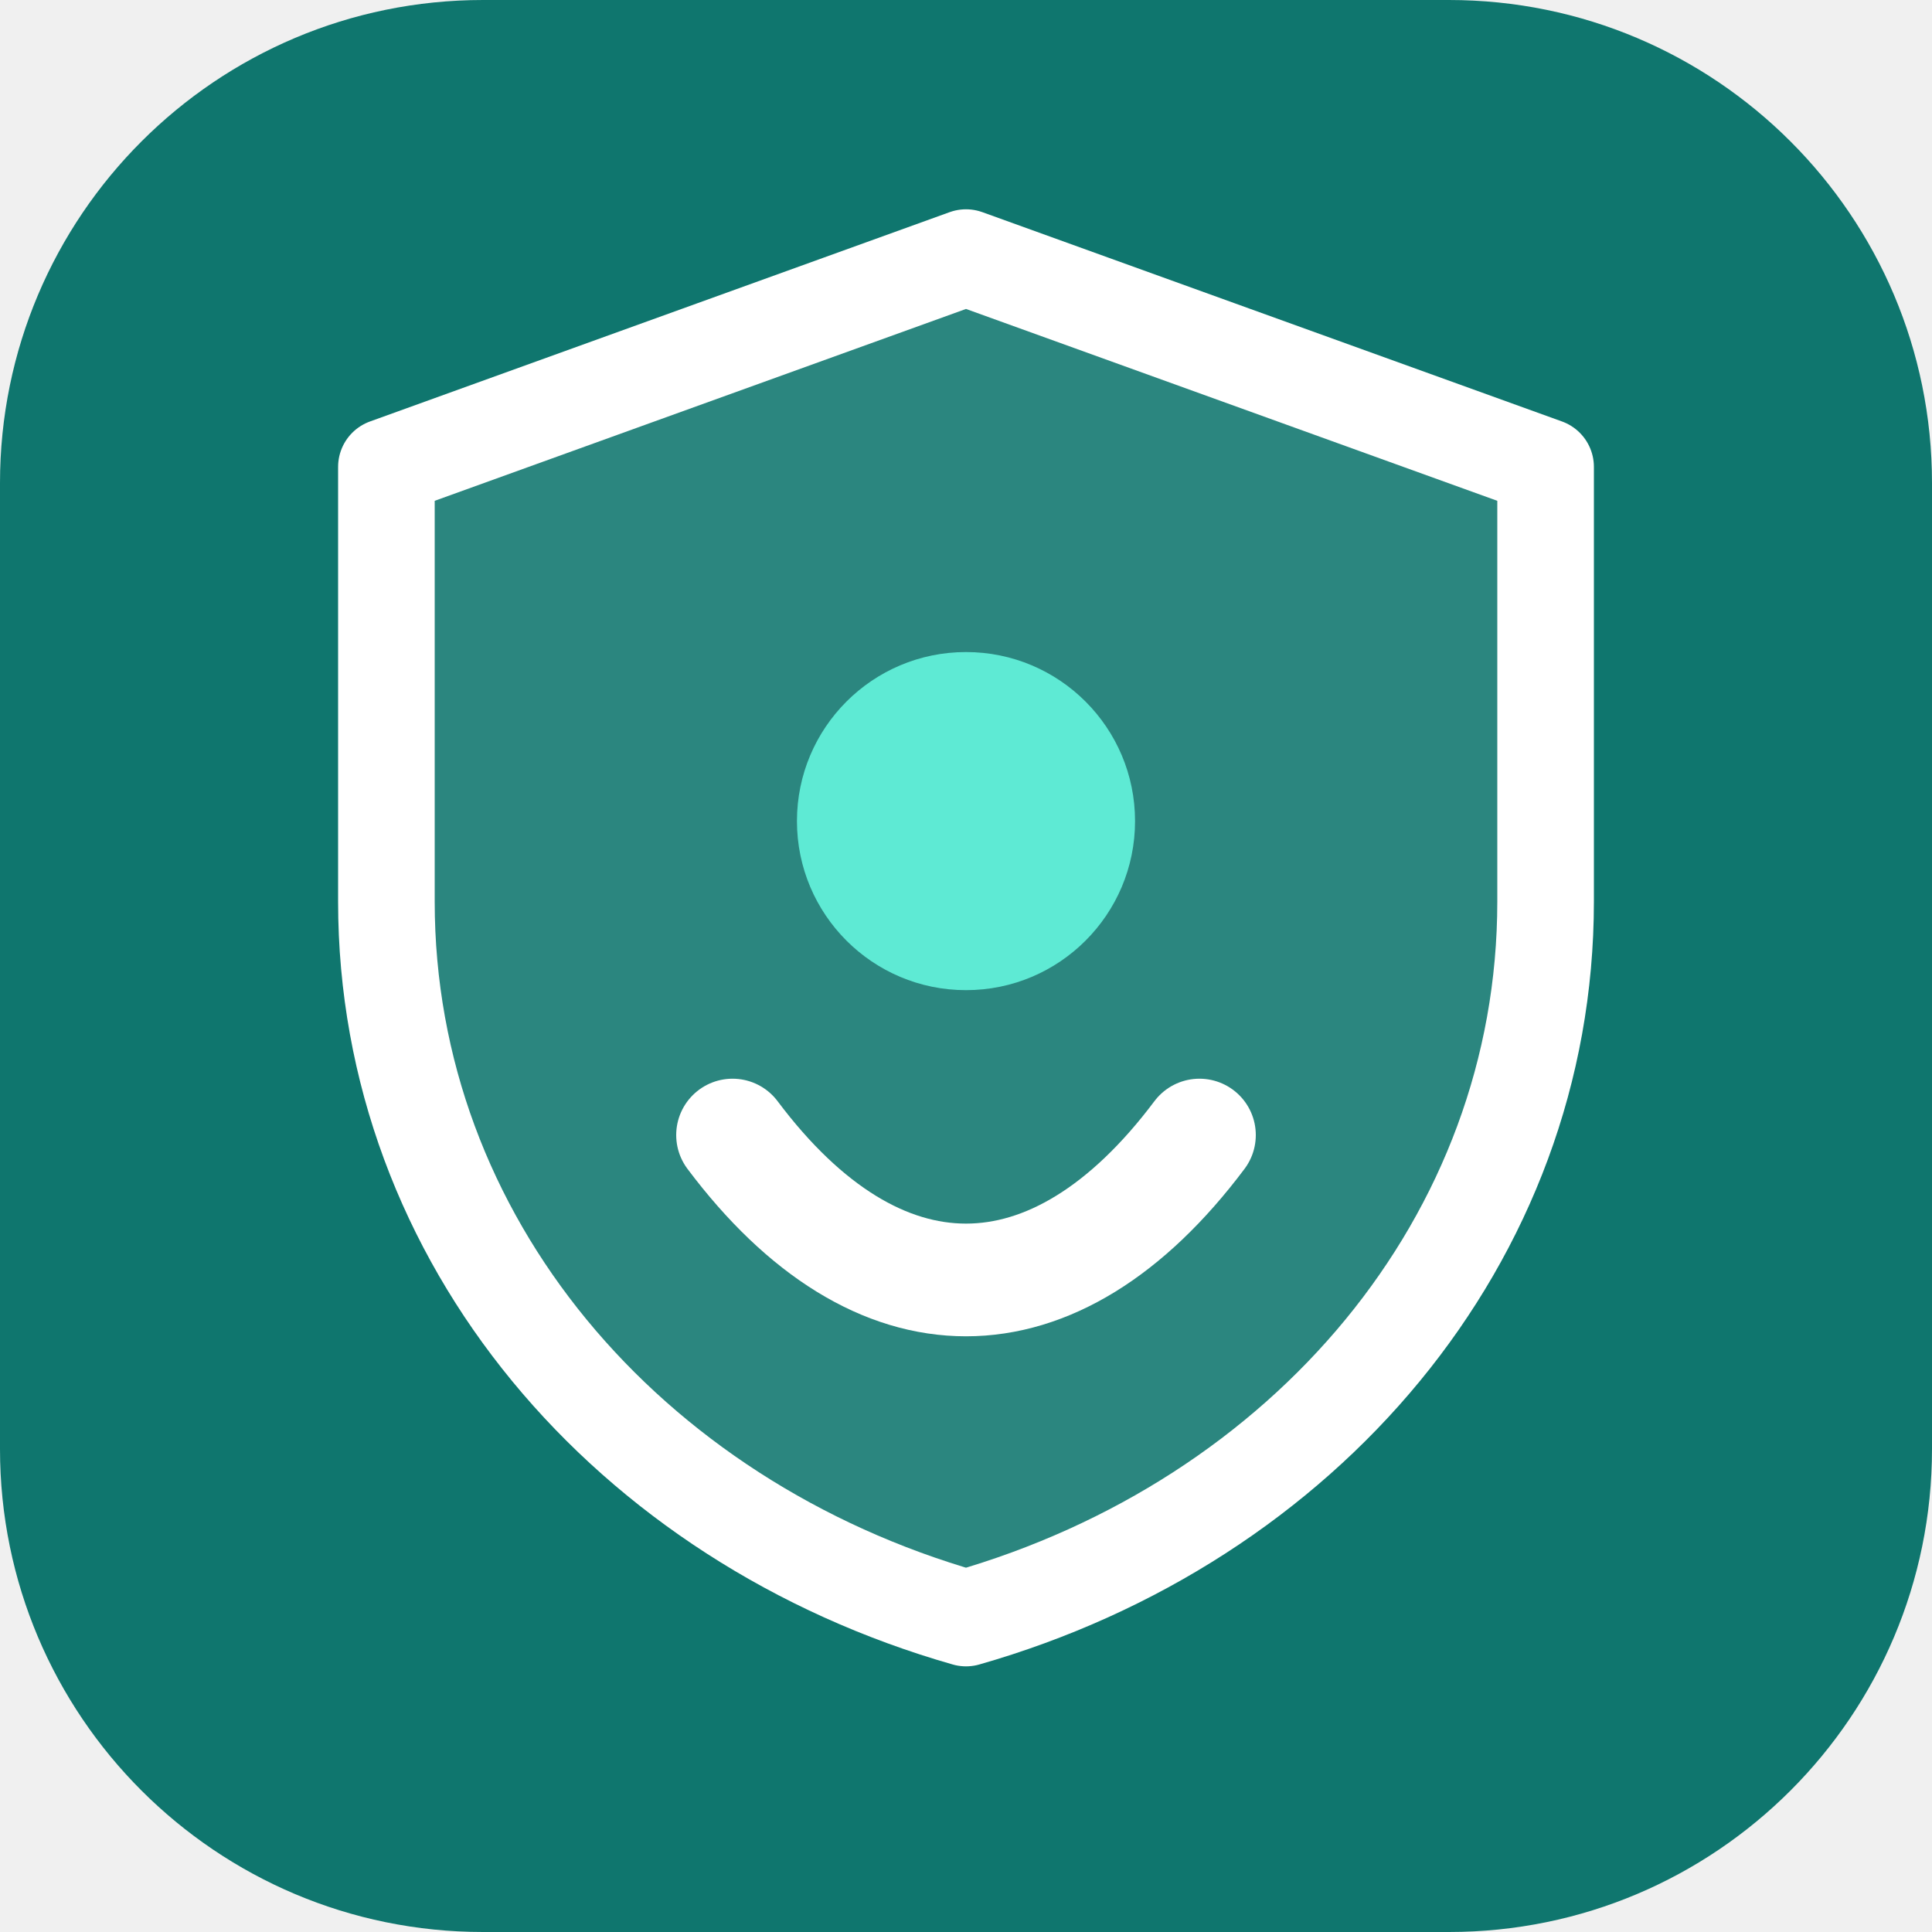
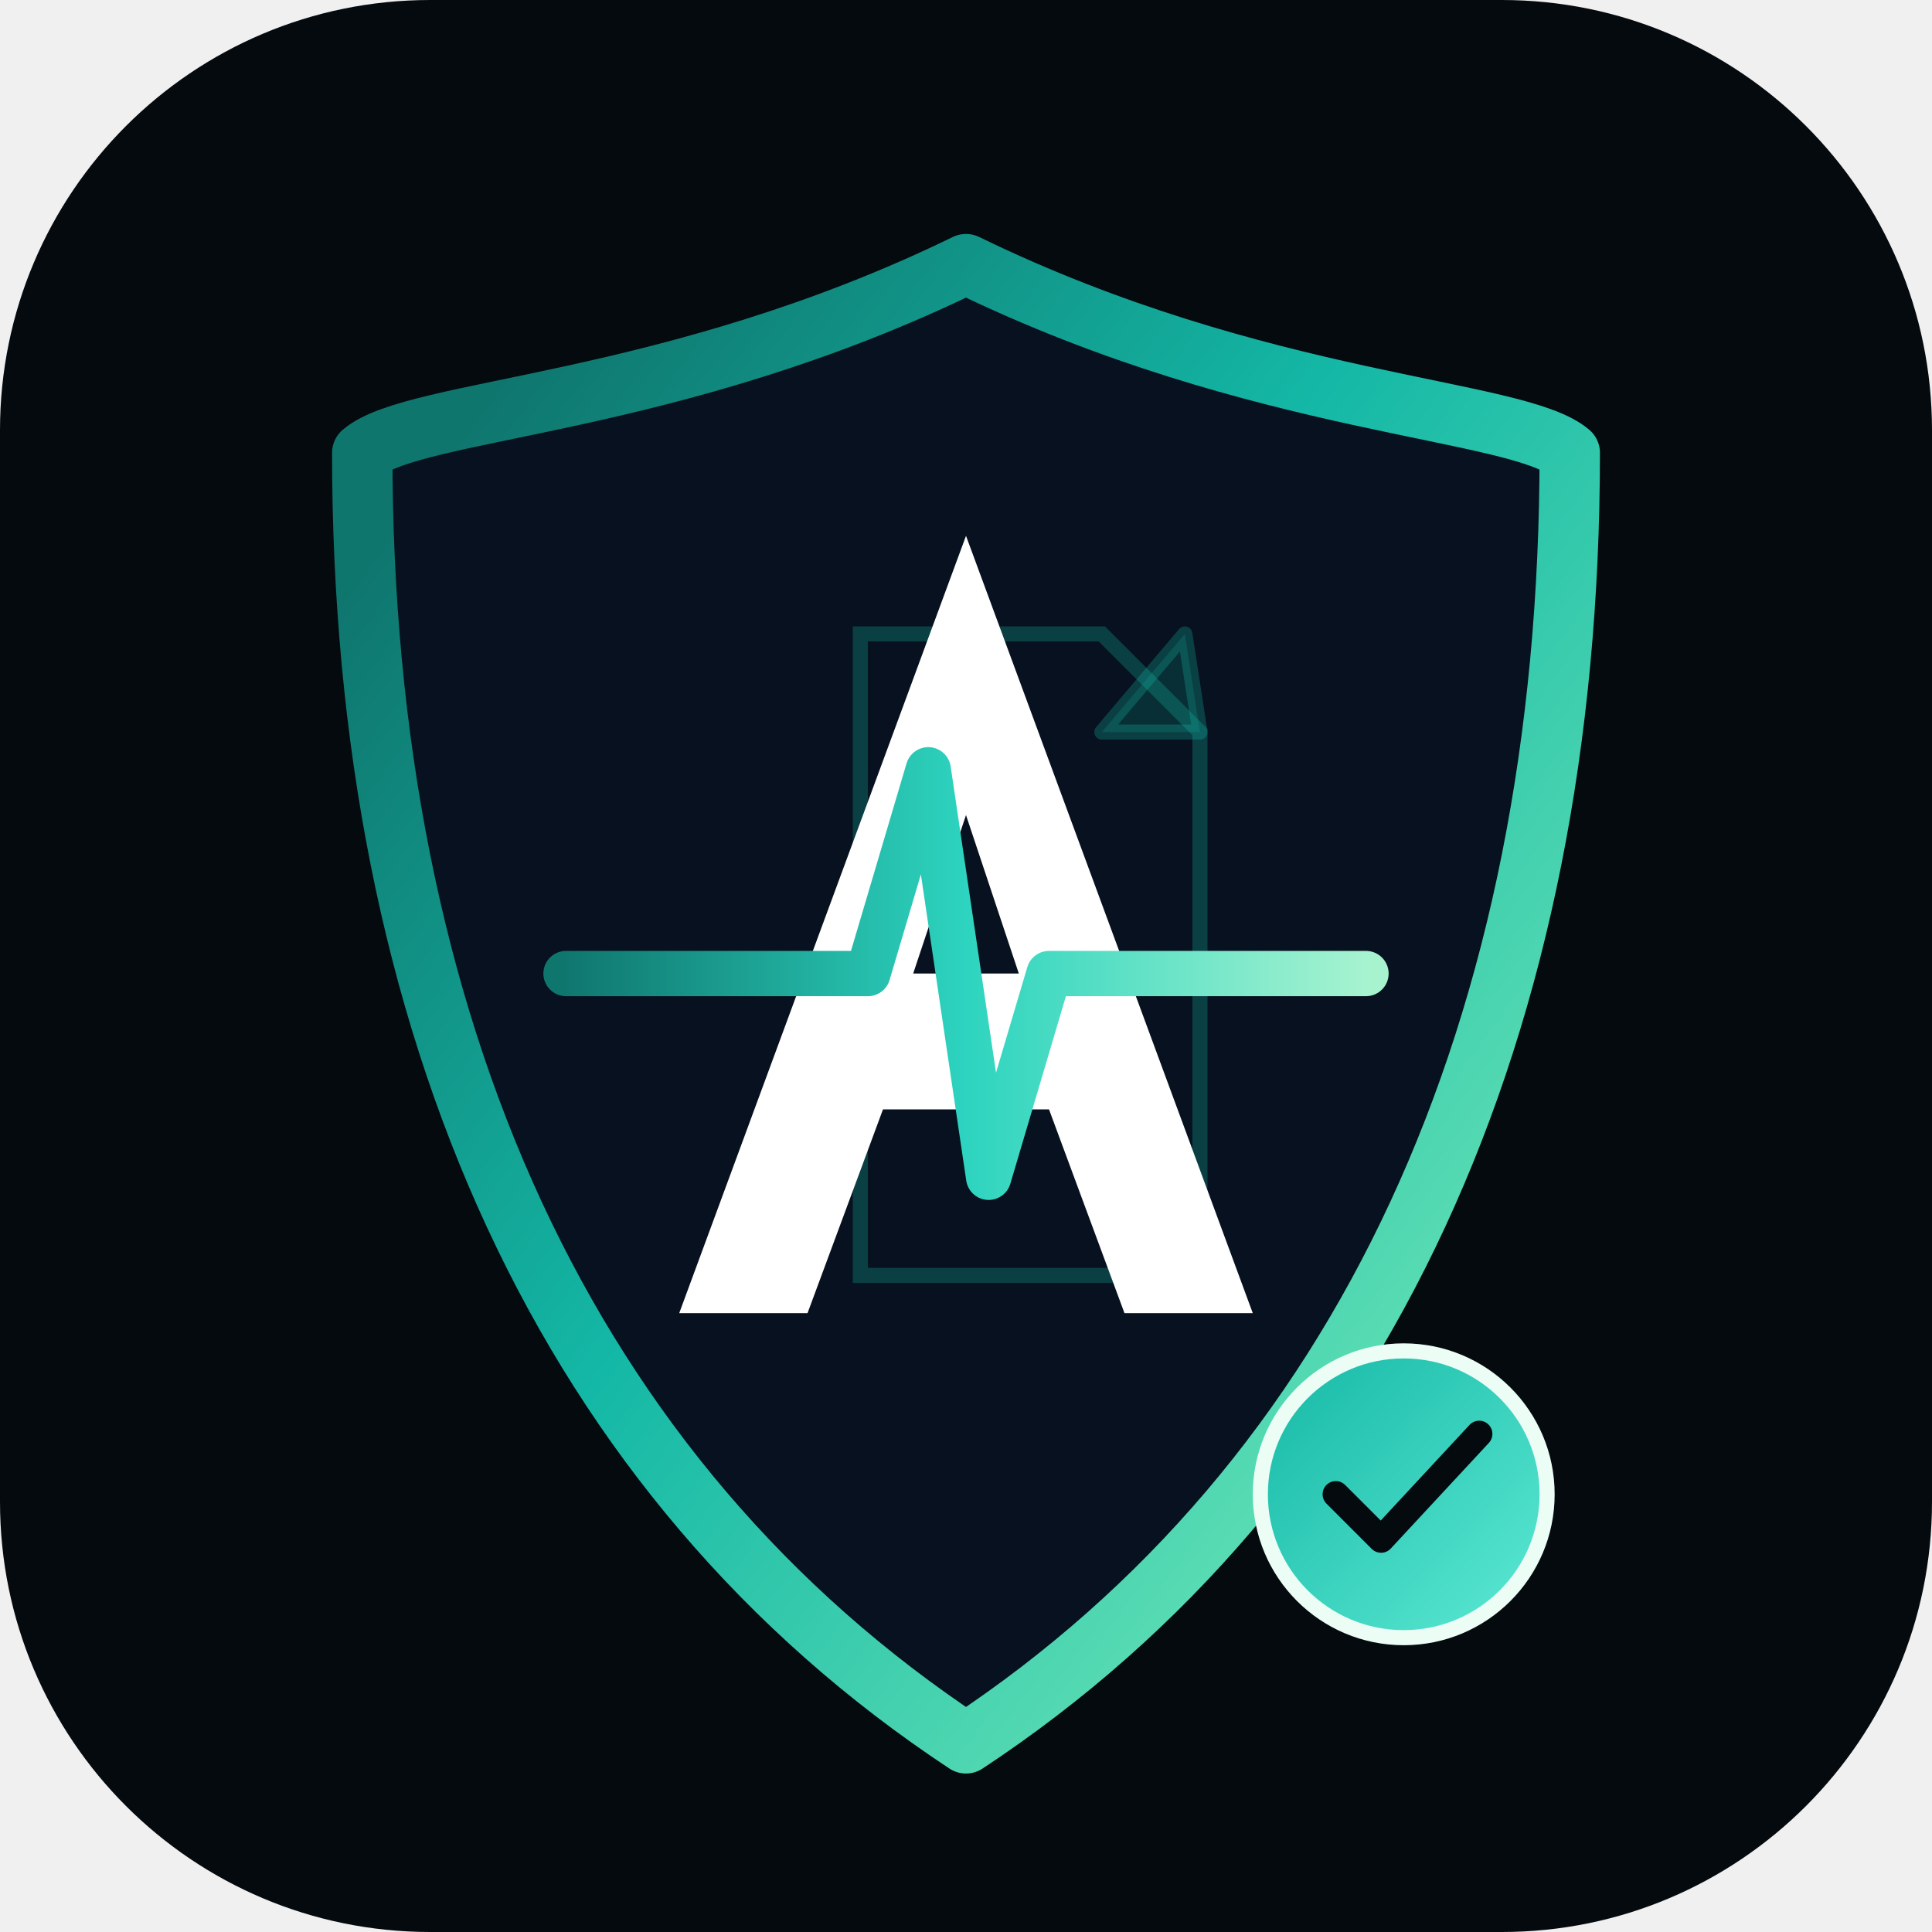
- <svg xmlns="http://www.w3.org/2000/svg" width="128" height="128" viewBox="0 0 24 24" fill="none" role="img" aria-label="Asset Doctor">
-   <rect width="24" height="24" rx="6" fill="#0F766E" />
-   <path d="M12 3.2 L19.2 5.8 V11.2 C19.2 15.4 16.2 18.9 12 20.1 C7.8 18.9 4.8 15.4 4.8 11.2 V5.8 Z" fill="#FFFFFF" fill-opacity="0.12" stroke="#FFFFFF" stroke-width="1.2" stroke-linejoin="round" />
-   <circle cx="12" cy="10.2" r="2.1" fill="#5EEAD4" />
-   <path d="M9.1 14.1 C10 15.3 11 15.9 12 15.9 C13 15.9 14 15.3 14.9 14.1" stroke="#FFFFFF" stroke-width="1.4" stroke-linecap="round" />
+ <svg xmlns="http://www.w3.org/2000/svg" viewBox="0 0 512 512" width="512" height="512" role="img" aria-label="Asset Doctor">
+   <defs>
+     <linearGradient id="adTealMint" x1="8%" y1="12%" x2="92%" y2="88%">
+       <stop offset="0%" stop-color="#0F766E" />
+       <stop offset="45%" stop-color="#14B8A6" />
+       <stop offset="100%" stop-color="#6EE7B7" />
+     </linearGradient>
+     <linearGradient id="adEkg" x1="0%" y1="50%" x2="100%" y2="50%">
+       <stop offset="0%" stop-color="#0F766E" />
+       <stop offset="50%" stop-color="#2DD4BF" />
+       <stop offset="100%" stop-color="#A7F3D0" />
+     </linearGradient>
+     <linearGradient id="adBadge" x1="0%" y1="0%" x2="100%" y2="100%">
+       <stop offset="0%" stop-color="#14B8A6" />
+       <stop offset="100%" stop-color="#5EEAD4" />
+     </linearGradient>
+   </defs>
+   <rect width="512" height="512" rx="114" fill="#050A0F" />
+   <path d="M256 70 C334 108 402 108 416 120 C416 272 362 392 256 462 C150 392 96 272 96 120 C110 108 178 108 256 70 Z" fill="#07111F" stroke="url(#adTealMint)" stroke-width="16" stroke-linejoin="round" />
+   <path d="M228 168 H292 L318 194 V338 H228 Z" fill="none" stroke="#14B8A6" stroke-opacity="0.28" stroke-width="4" />
+   <path d="M314 168 L318 194 H292 Z" fill="#14B8A6" fill-opacity="0.18" stroke="#14B8A6" stroke-opacity="0.28" stroke-width="4" stroke-linejoin="round" />
+   <path d="M256 142 L332 348 H298 L278 294 H234 L214 348 H180 Z M242 258 H270 L256 216 Z" fill="#FFFFFF" />
+   <path d="M150 258 H214 L230 258 L246 204 L262 312 L278 258 L294 258 H362" fill="none" stroke="url(#adEkg)" stroke-width="12" stroke-linecap="round" stroke-linejoin="round" />
+   <circle cx="372" cy="396" r="38" fill="url(#adBadge)" />
+   <circle cx="372" cy="396" r="38" fill="none" stroke="#ECFDF5" stroke-width="4" />
+   <path d="M354 396 L366 408 L392 380" fill="none" stroke="#050A0F" stroke-width="7" stroke-linecap="round" stroke-linejoin="round" />
</svg>
